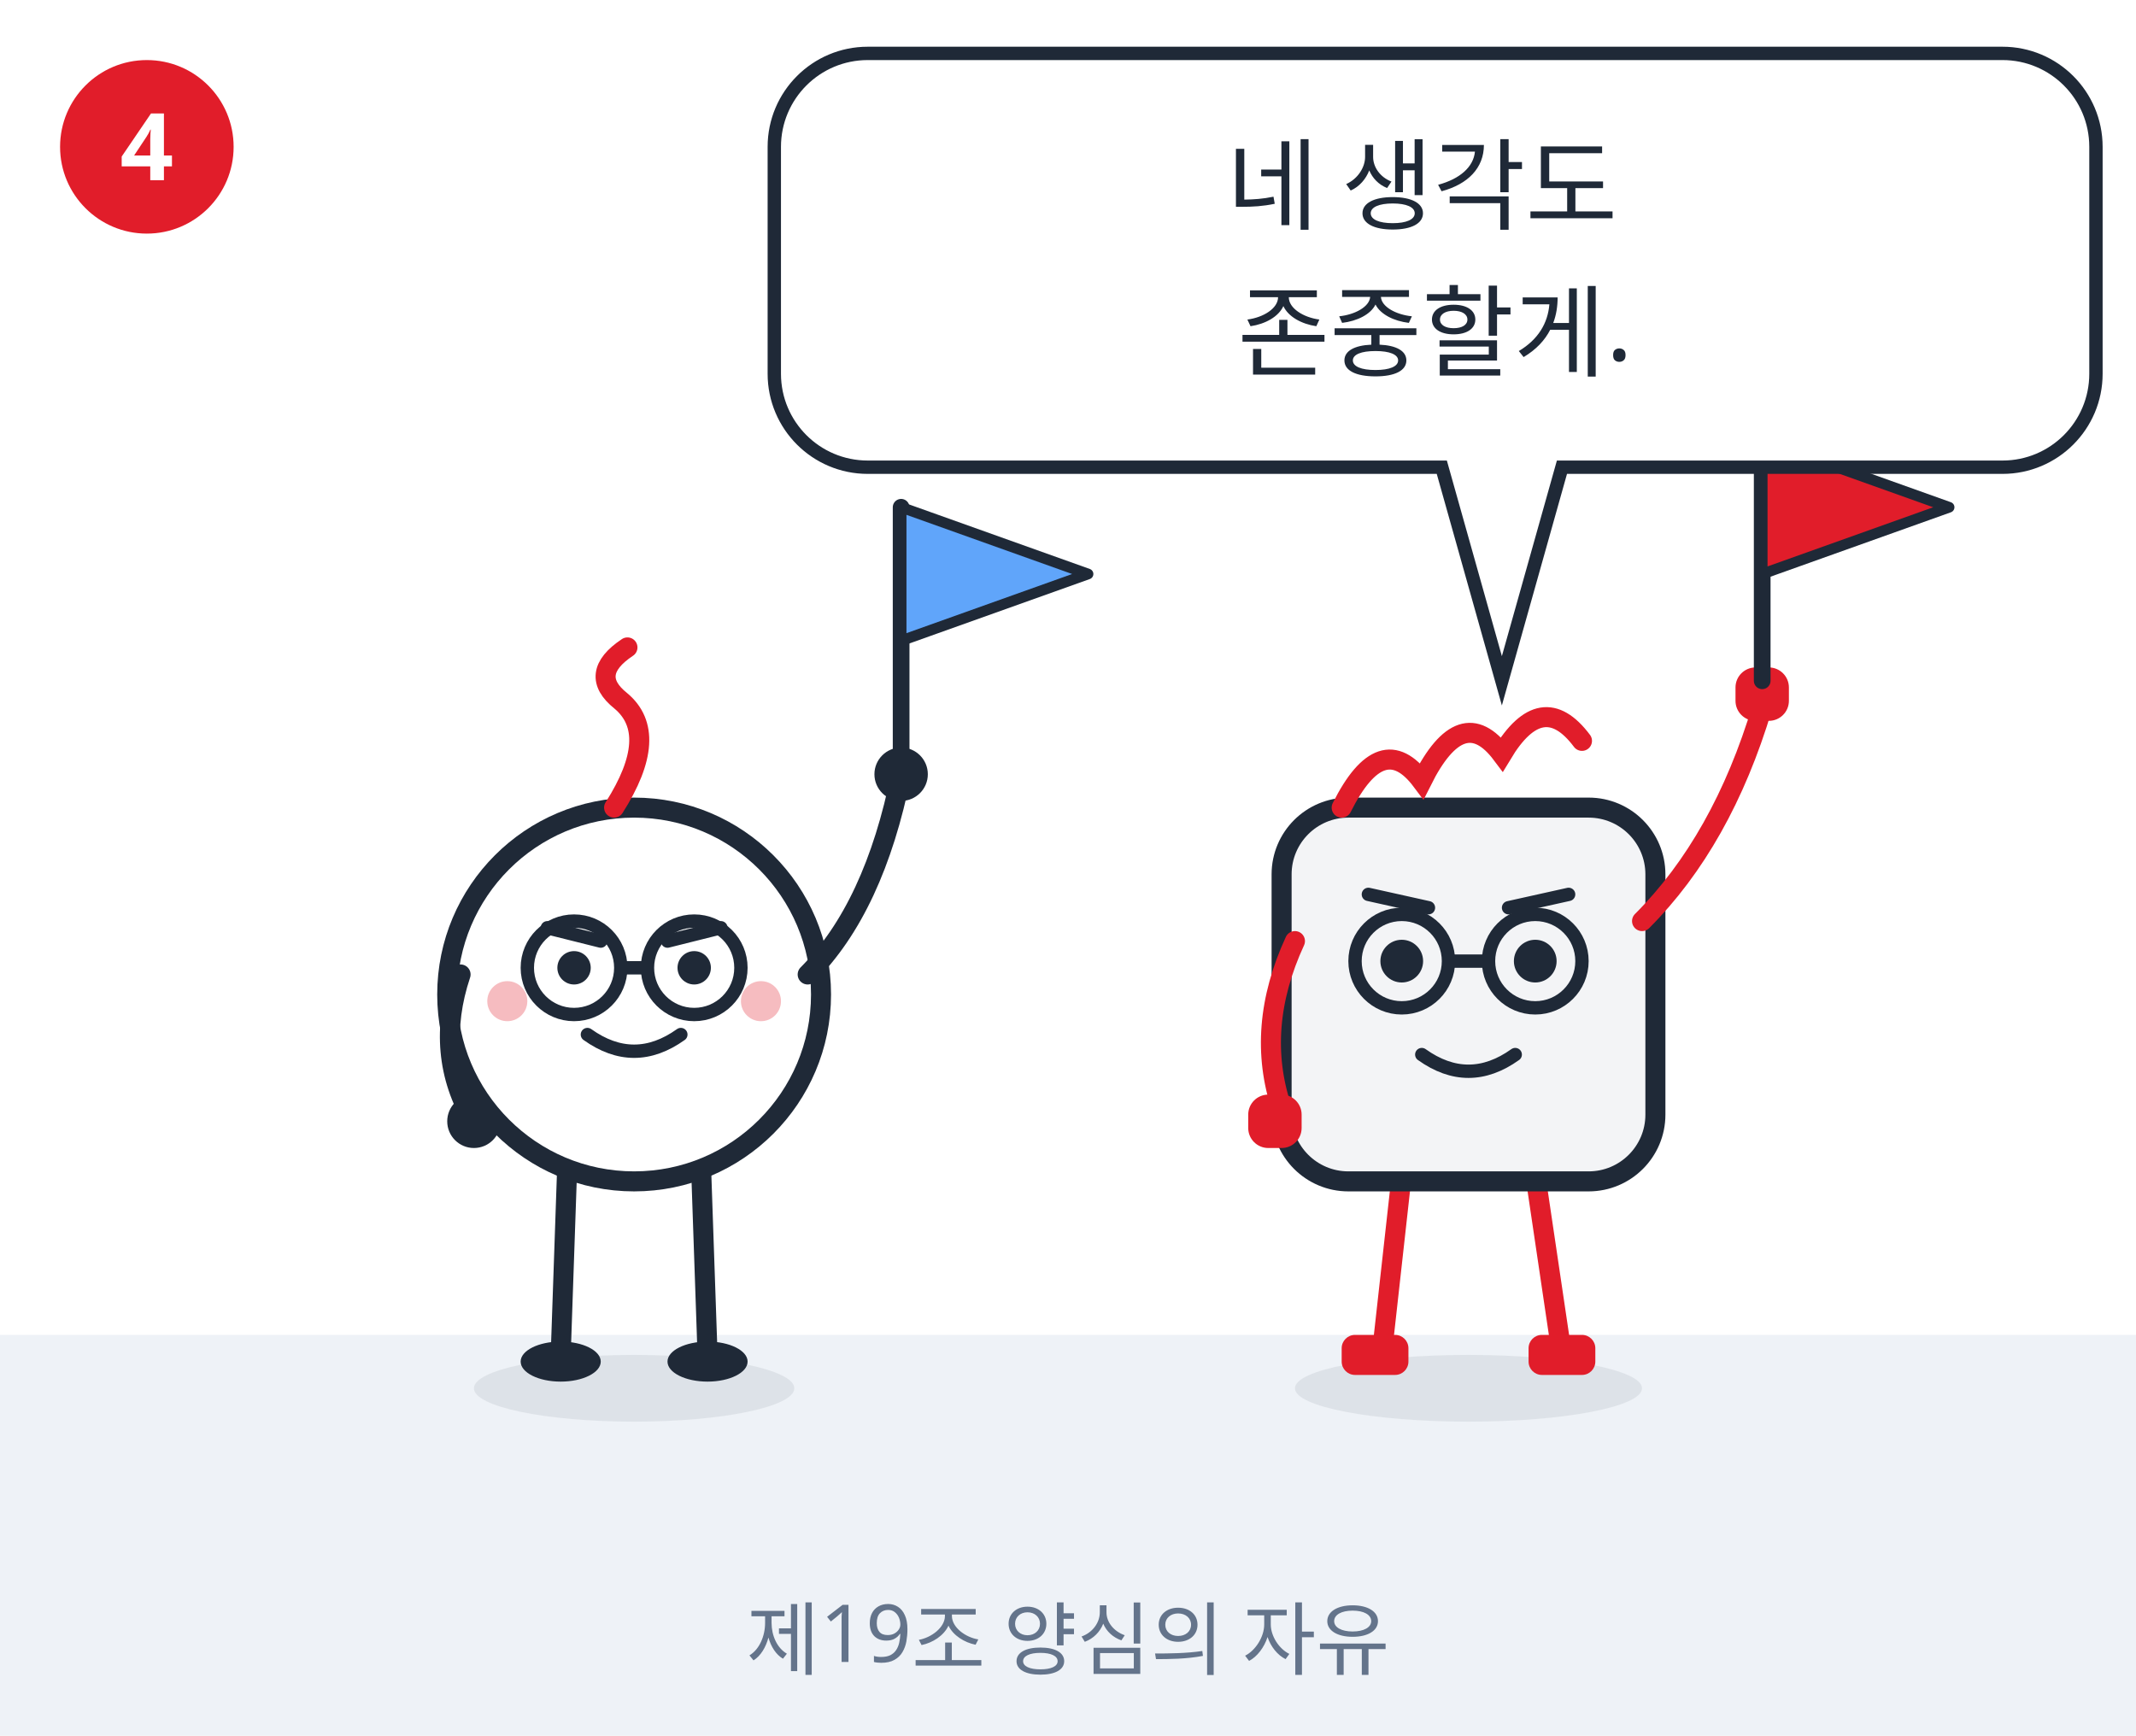
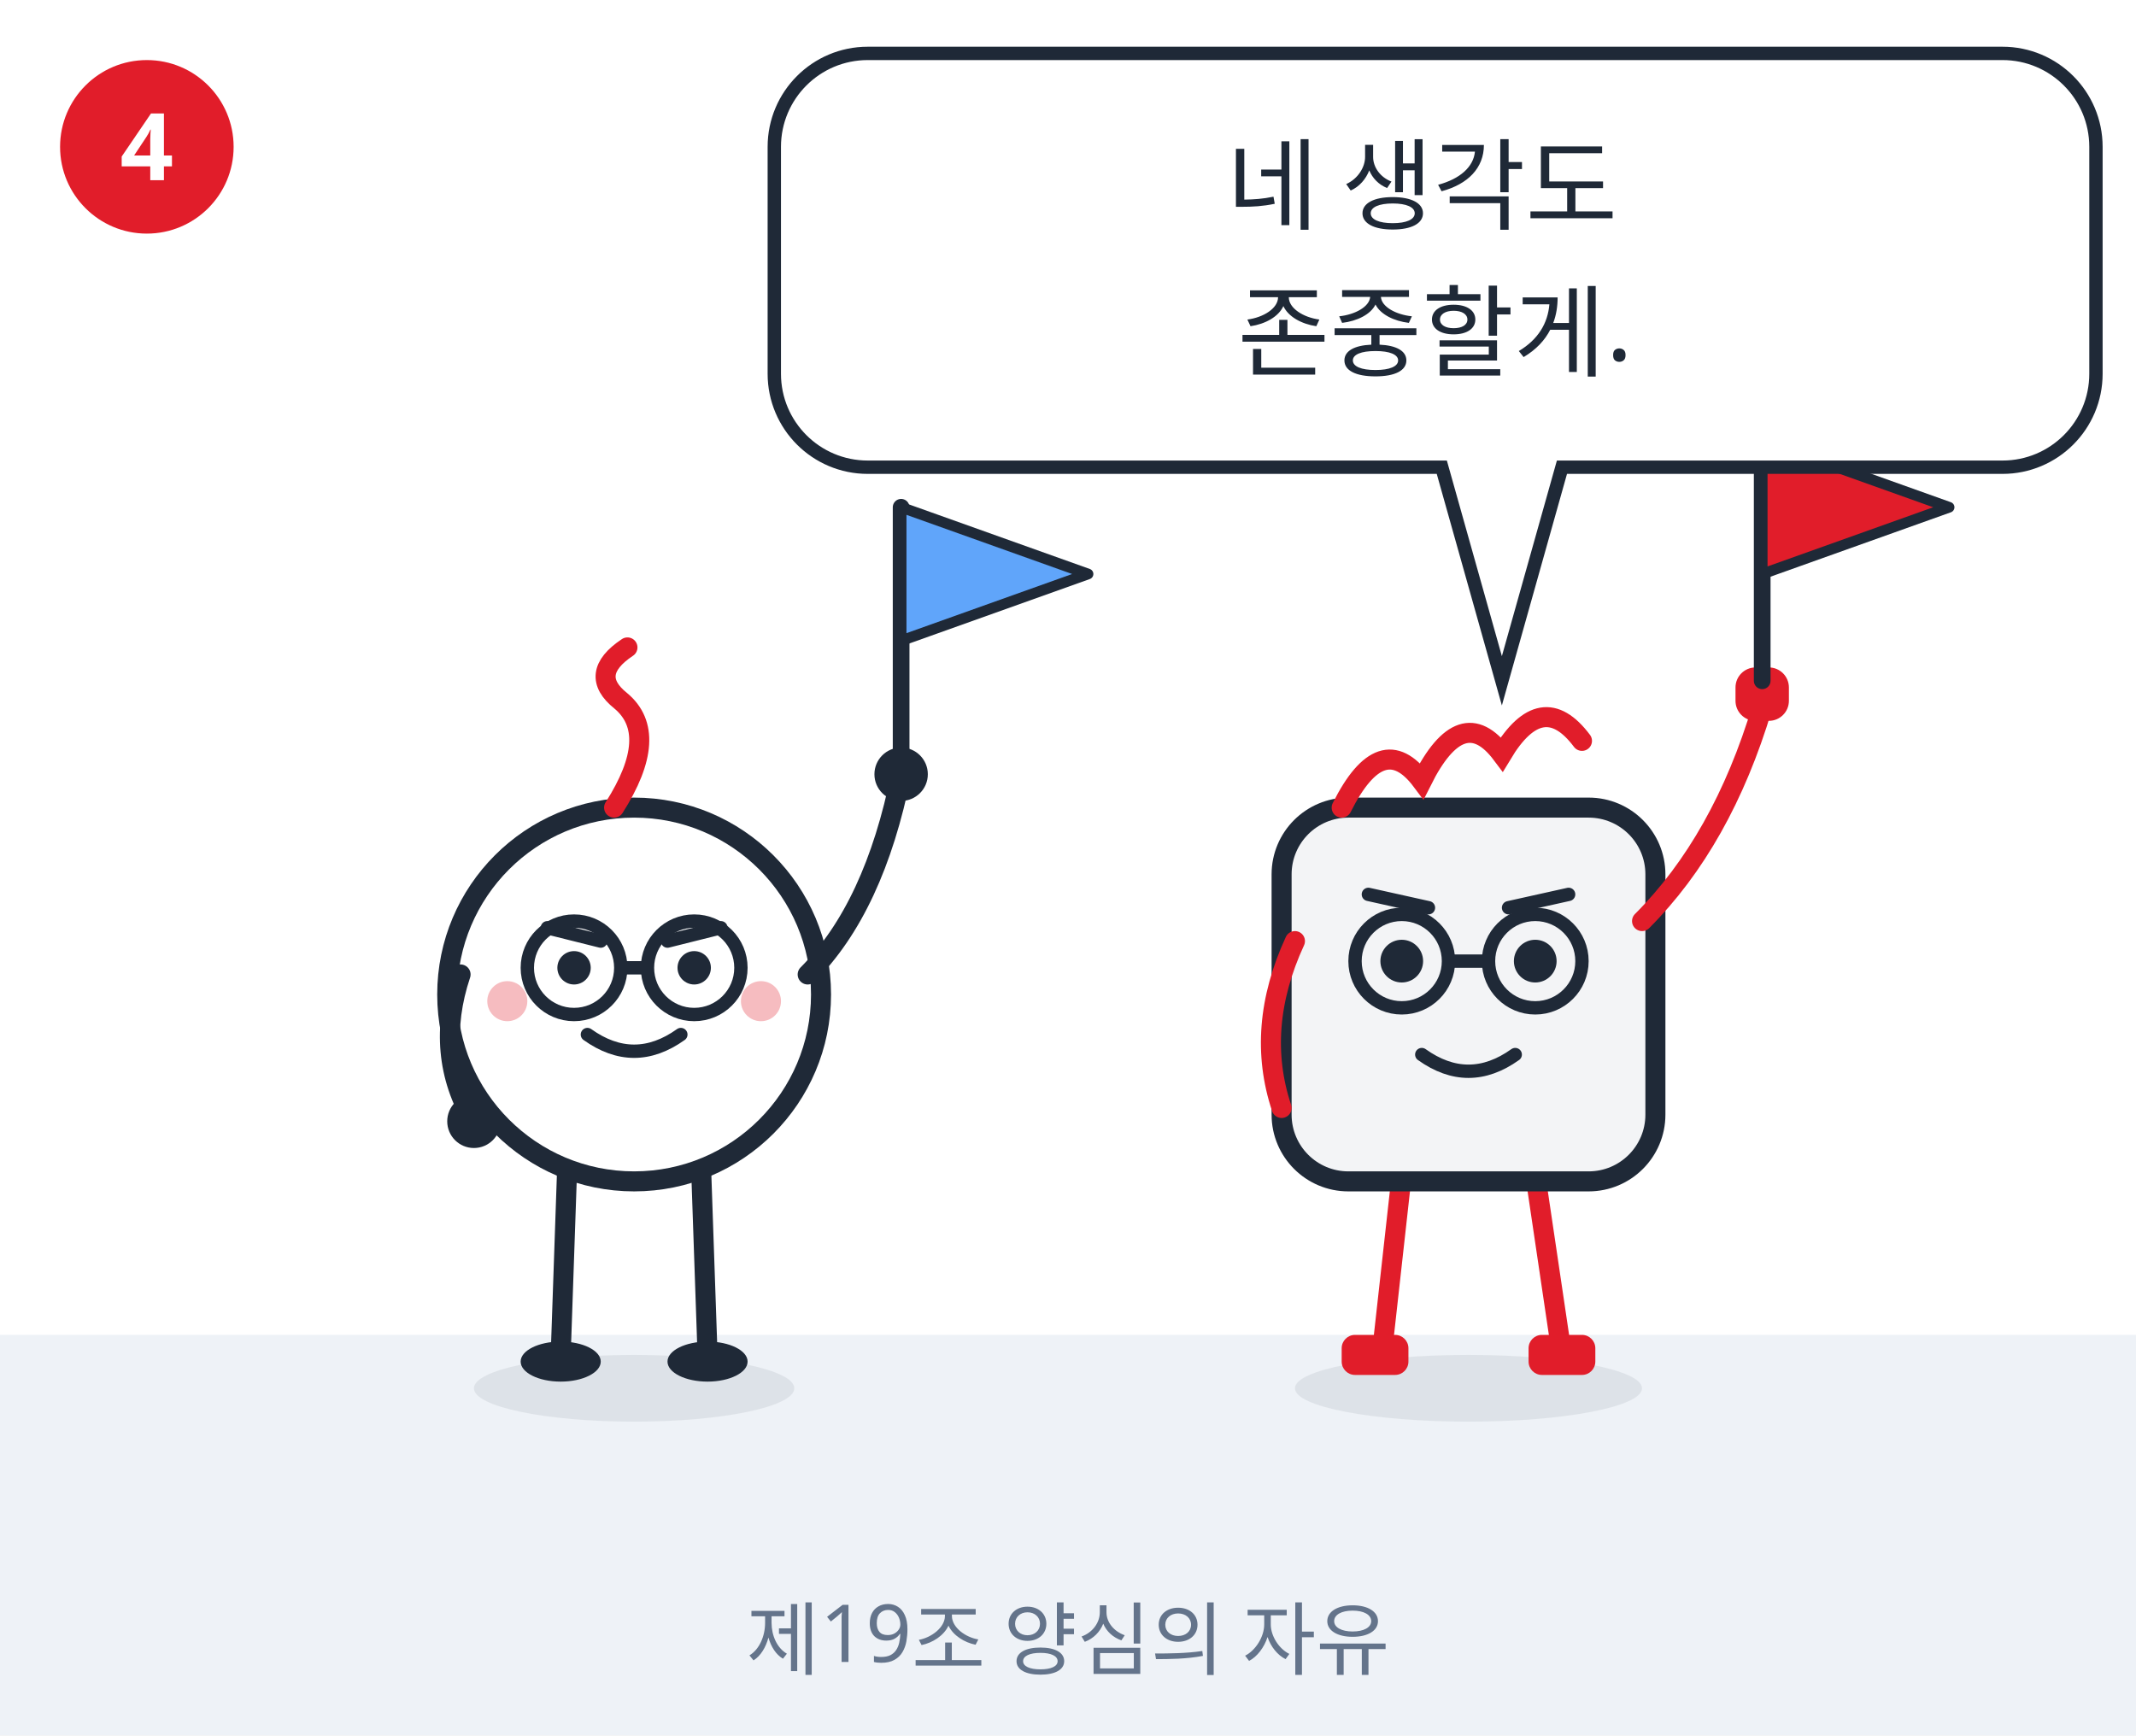
<svg xmlns="http://www.w3.org/2000/svg" viewBox="0 0 320 260" role="img" aria-label="네모가 동그라미의 생각도 존중하겠다고 말하고 둘이 서로 다른 깃발을 들고 웃는 장면">
  <rect width="320" height="260" fill="#ffffff" />
  <rect y="200" width="320" height="60" fill="#eef2f7" />
  <circle cx="22" cy="22" r="13" fill="#e11d2a" />
  <text x="22" y="27" text-anchor="middle" font-family="'Pretendard', sans-serif" font-size="14" font-weight="bold" fill="#ffffff">4</text>
  <path d="M 285,32 L 288,40 L 296,43 L 288,46 L 285,54 L 282,46 L 274,43 L 282,40 Z" fill="#e11d2a" opacity="0.5" />
  <g transform="translate(95,206)">
    <ellipse cx="0" cy="2" rx="24" ry="5" fill="#1f2937" opacity="0.08" />
    <line x1="-10" y1="-32" x2="-11" y2="-3" stroke="#1f2937" stroke-width="3" stroke-linecap="round" />
    <line x1="10" y1="-32" x2="11" y2="-3" stroke="#1f2937" stroke-width="3" stroke-linecap="round" />
    <ellipse cx="-11" cy="-2" rx="6" ry="3" fill="#1f2937" />
    <ellipse cx="11" cy="-2" rx="6" ry="3" fill="#1f2937" />
    <circle cx="0" cy="-57" r="28" fill="#ffffff" stroke="#1f2937" stroke-width="3" />
    <path d="M -3,-85 Q 4,-96 -2,-101 Q -7,-105 -1,-109" stroke="#e11d2a" stroke-width="3" stroke-linecap="round" fill="none" />
    <path d="M -26,-60 Q -30,-48 -24,-38" stroke="#1f2937" stroke-width="3" stroke-linecap="round" fill="none" />
    <path d="M 26,-60 Q 36,-70 40,-90" stroke="#1f2937" stroke-width="3" stroke-linecap="round" fill="none" />
    <circle cx="-24" cy="-38" r="4" fill="#1f2937" />
    <circle cx="40" cy="-90" r="4" fill="#1f2937" />
    <line x1="40" y1="-92" x2="40" y2="-130" stroke="#1f2937" stroke-width="2.5" stroke-linecap="round" />
    <polygon points="40,-130 68,-120 40,-110" fill="#60a5fa" stroke="#1f2937" stroke-width="1.6" stroke-linejoin="round" />
    <circle cx="-19" cy="-56" r="3" fill="#e11d2a" opacity="0.3" />
    <circle cx="19" cy="-56" r="3" fill="#e11d2a" opacity="0.3" />
    <circle cx="-9" cy="-61" r="2.5" fill="#1f2937" />
    <circle cx="9" cy="-61" r="2.5" fill="#1f2937" />
    <g fill="none" stroke="#1f2937" stroke-width="2">
      <circle cx="-9" cy="-61" r="7" />
      <circle cx="9" cy="-61" r="7" />
      <path d="M -2,-61 h4" />
    </g>
    <line x1="-13" y1="-67" x2="-5" y2="-65" stroke="#1f2937" stroke-width="2" stroke-linecap="round" />
    <line x1="5" y1="-65" x2="13" y2="-67" stroke="#1f2937" stroke-width="2" stroke-linecap="round" />
    <path d="M -7,-51 Q 0,-46 7,-51" stroke="#1f2937" stroke-width="2" stroke-linecap="round" fill="none" />
  </g>
  <g transform="translate(220,206)">
    <ellipse cx="0" cy="2" rx="26" ry="5" fill="#1f2937" opacity="0.08" />
    <line x1="-10" y1="-30" x2="-13" y2="-3" stroke="#e11d2a" stroke-width="3" stroke-linecap="round" />
    <line x1="10" y1="-30" x2="14" y2="-3" stroke="#e11d2a" stroke-width="3" stroke-linecap="round" />
    <rect x="-19" y="-6" width="10" height="6" rx="2" fill="#e11d2a" />
    <rect x="9" y="-6" width="10" height="6" rx="2" fill="#e11d2a" />
    <rect x="-28" y="-85" width="56" height="56" rx="10" fill="#f3f4f6" stroke="#1f2937" stroke-width="3" />
    <path d="M -19,-85 q6 -12 12 -4 q6 -12 12 -4 q6 -10 12 -2" fill="none" stroke="#e11d2a" stroke-width="3" stroke-linecap="round" />
    <path d="M -26,-65 Q -32,-52 -28,-40" stroke="#e11d2a" stroke-width="3" stroke-linecap="round" fill="none" />
-     <rect x="-33" y="-42" width="8" height="8" rx="3" fill="#e11d2a" />
    <path d="M 26,-68 Q 38,-80 44,-100" stroke="#e11d2a" stroke-width="3" stroke-linecap="round" fill="none" />
    <rect x="40" y="-106" width="8" height="8" rx="3" fill="#e11d2a" />
    <line x1="44" y1="-104" x2="44" y2="-140" stroke="#1f2937" stroke-width="2.5" stroke-linecap="round" />
    <polygon points="44,-140 72,-130 44,-120" fill="#e11d2a" stroke="#1f2937" stroke-width="1.6" stroke-linejoin="round" />
    <circle cx="-10" cy="-62" r="3.2" fill="#1f2937" />
    <circle cx="10" cy="-62" r="3.2" fill="#1f2937" />
    <g fill="none" stroke="#1f2937" stroke-width="2">
      <circle cx="-10" cy="-62" r="7" />
      <circle cx="10" cy="-62" r="7" />
      <path d="M -3,-62 h6" />
    </g>
    <line x1="-15" y1="-72" x2="-6" y2="-70" stroke="#1f2937" stroke-width="2" stroke-linecap="round" />
    <line x1="6" y1="-70" x2="15" y2="-72" stroke="#1f2937" stroke-width="2" stroke-linecap="round" />
    <path d="M -7,-48 Q 0,-43 7,-48" stroke="#1f2937" stroke-width="2" stroke-linecap="round" fill="none" />
  </g>
  <path d="M 130,8 H 300 A14,14 0 0 1 314,22 V 56 A14,14 0 0 1 300,70 H 234 L 225,102 L 216,70 H 130 A14,14 0 0 1 116,56 V 22 A14,14 0 0 1 130,8 Z" fill="#ffffff" stroke="#1f2937" stroke-width="2" />
  <text x="215" y="39" text-anchor="middle" dominant-baseline="middle" font-family="'Pretendard', sans-serif" font-size="15" fill="#1f2937">
    <tspan x="215" dy="-11">네 생각도</tspan>
    <tspan x="215" dy="22">존중할게.</tspan>
  </text>
  <text x="160" y="250" text-anchor="middle" font-family="'Pretendard', sans-serif" font-size="12" fill="#64748b">제19조 양심의 자유</text>
</svg>
